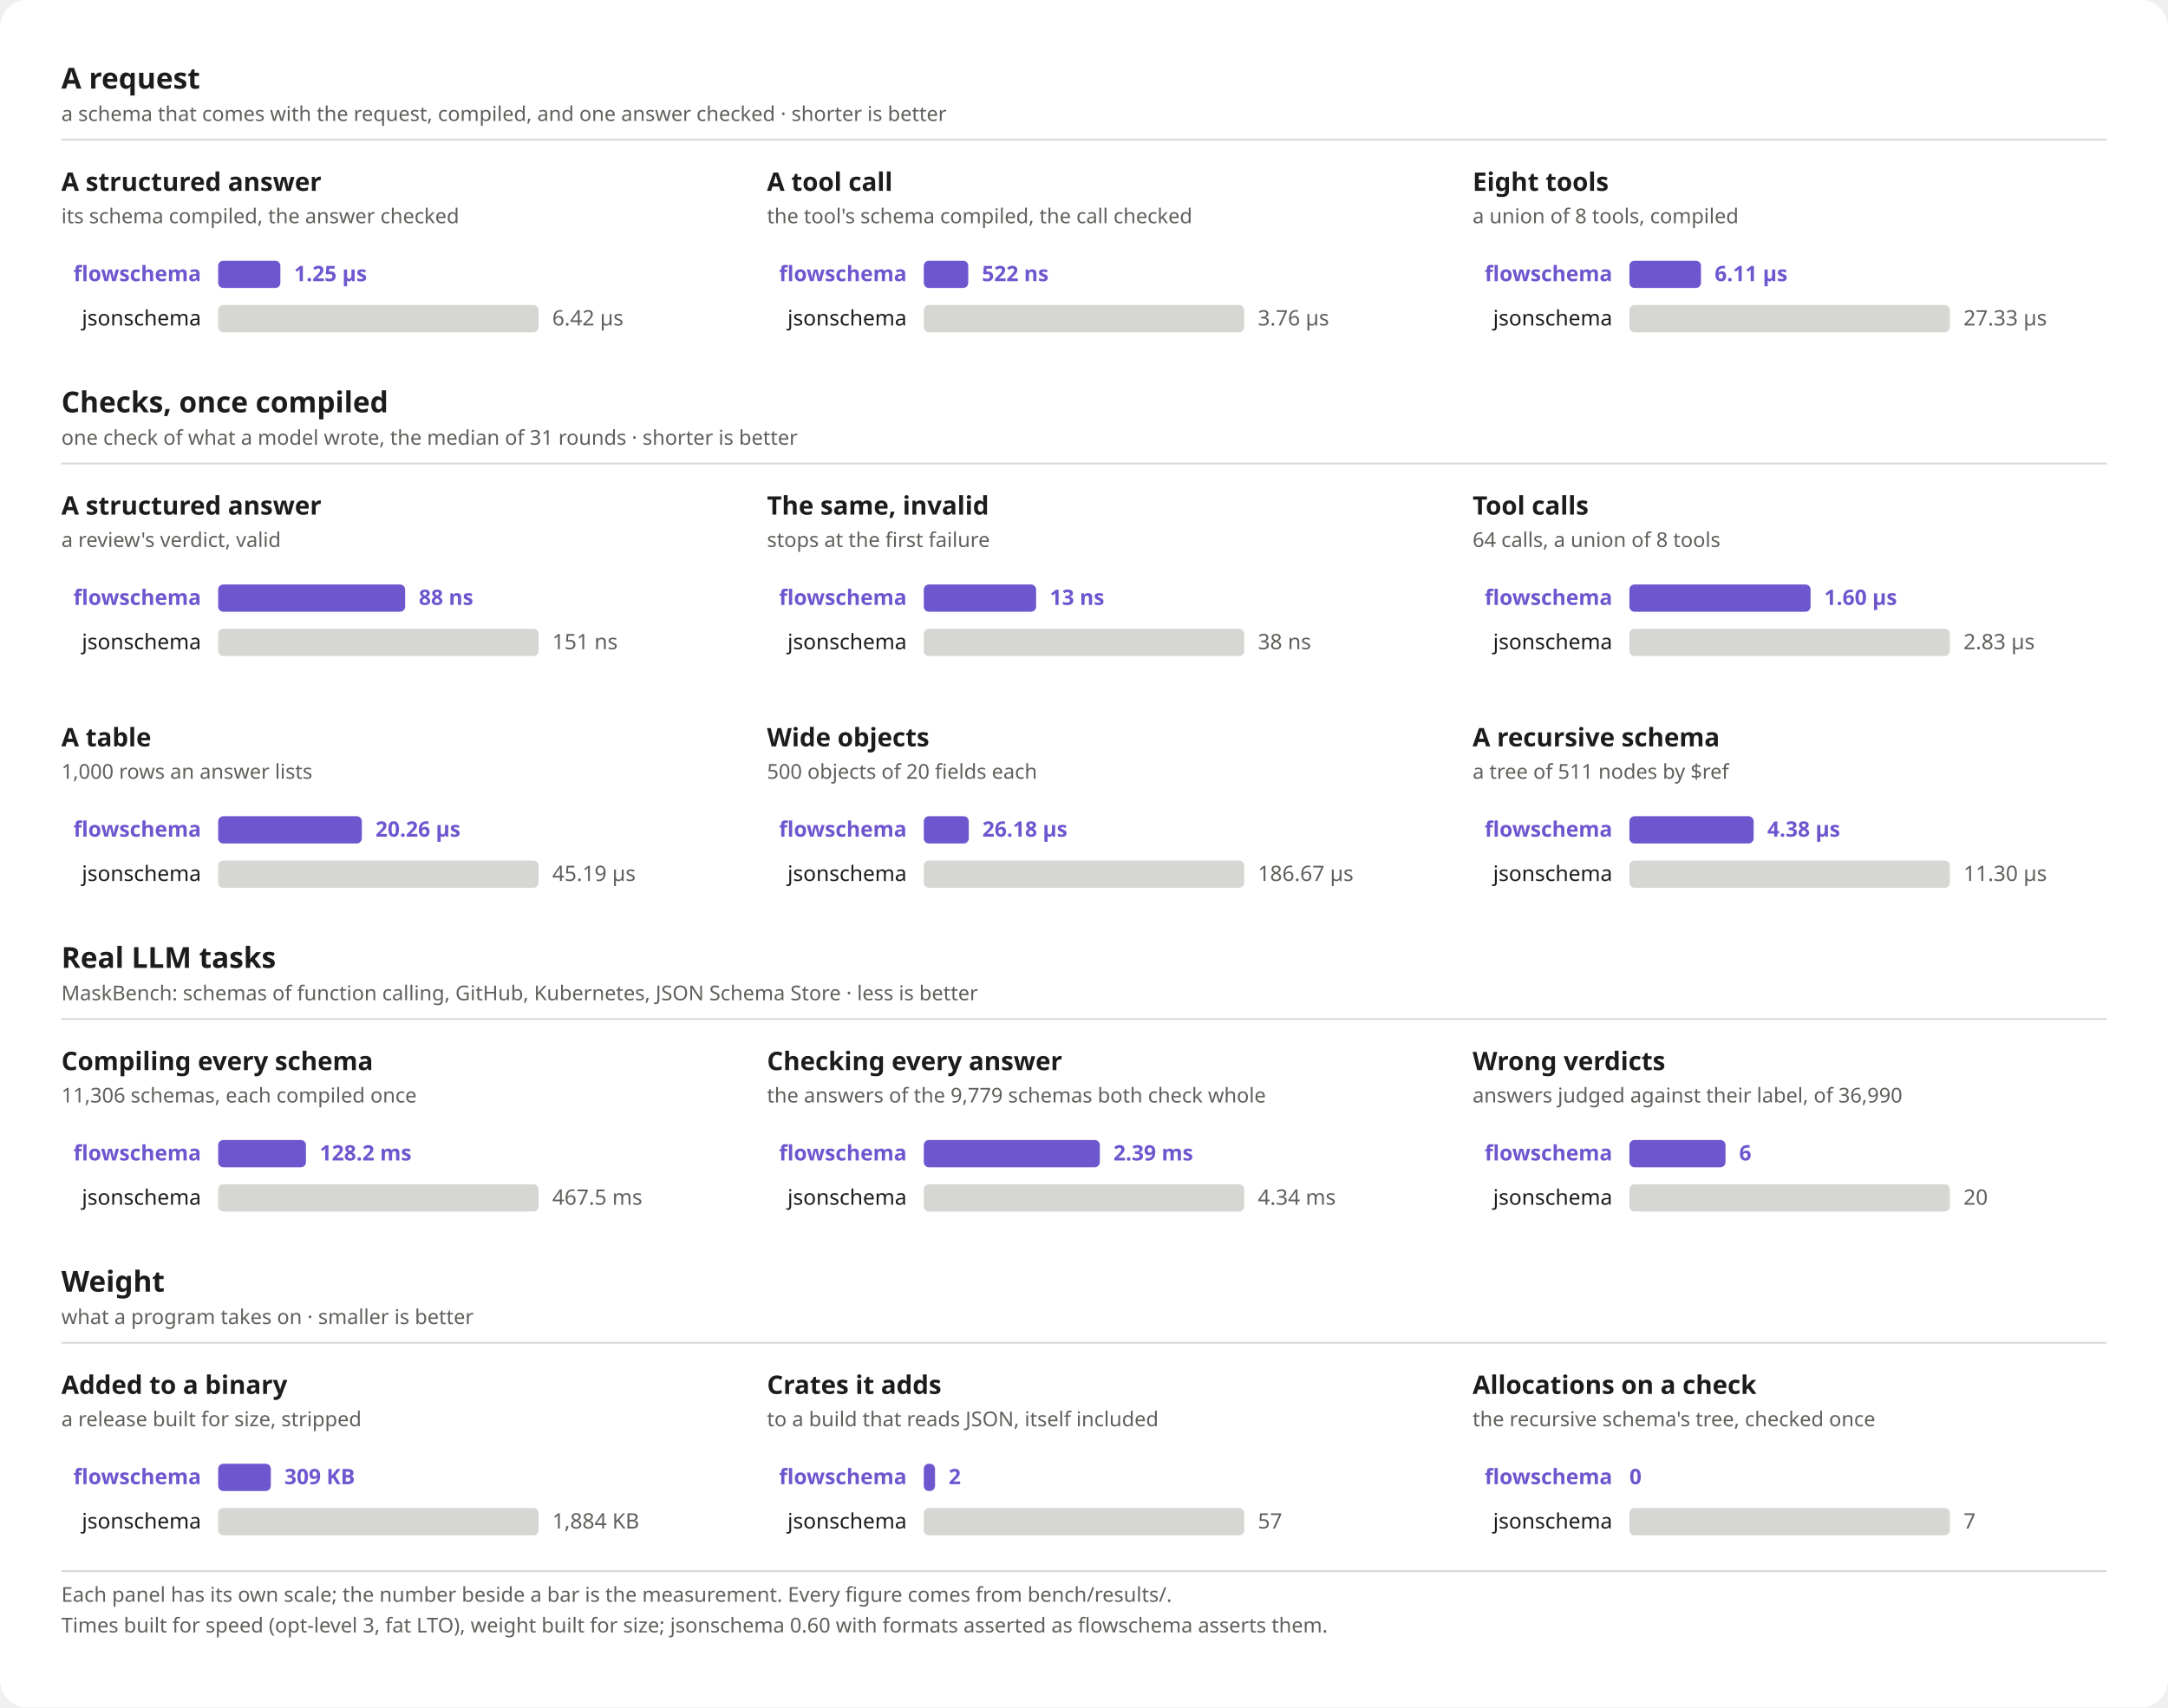
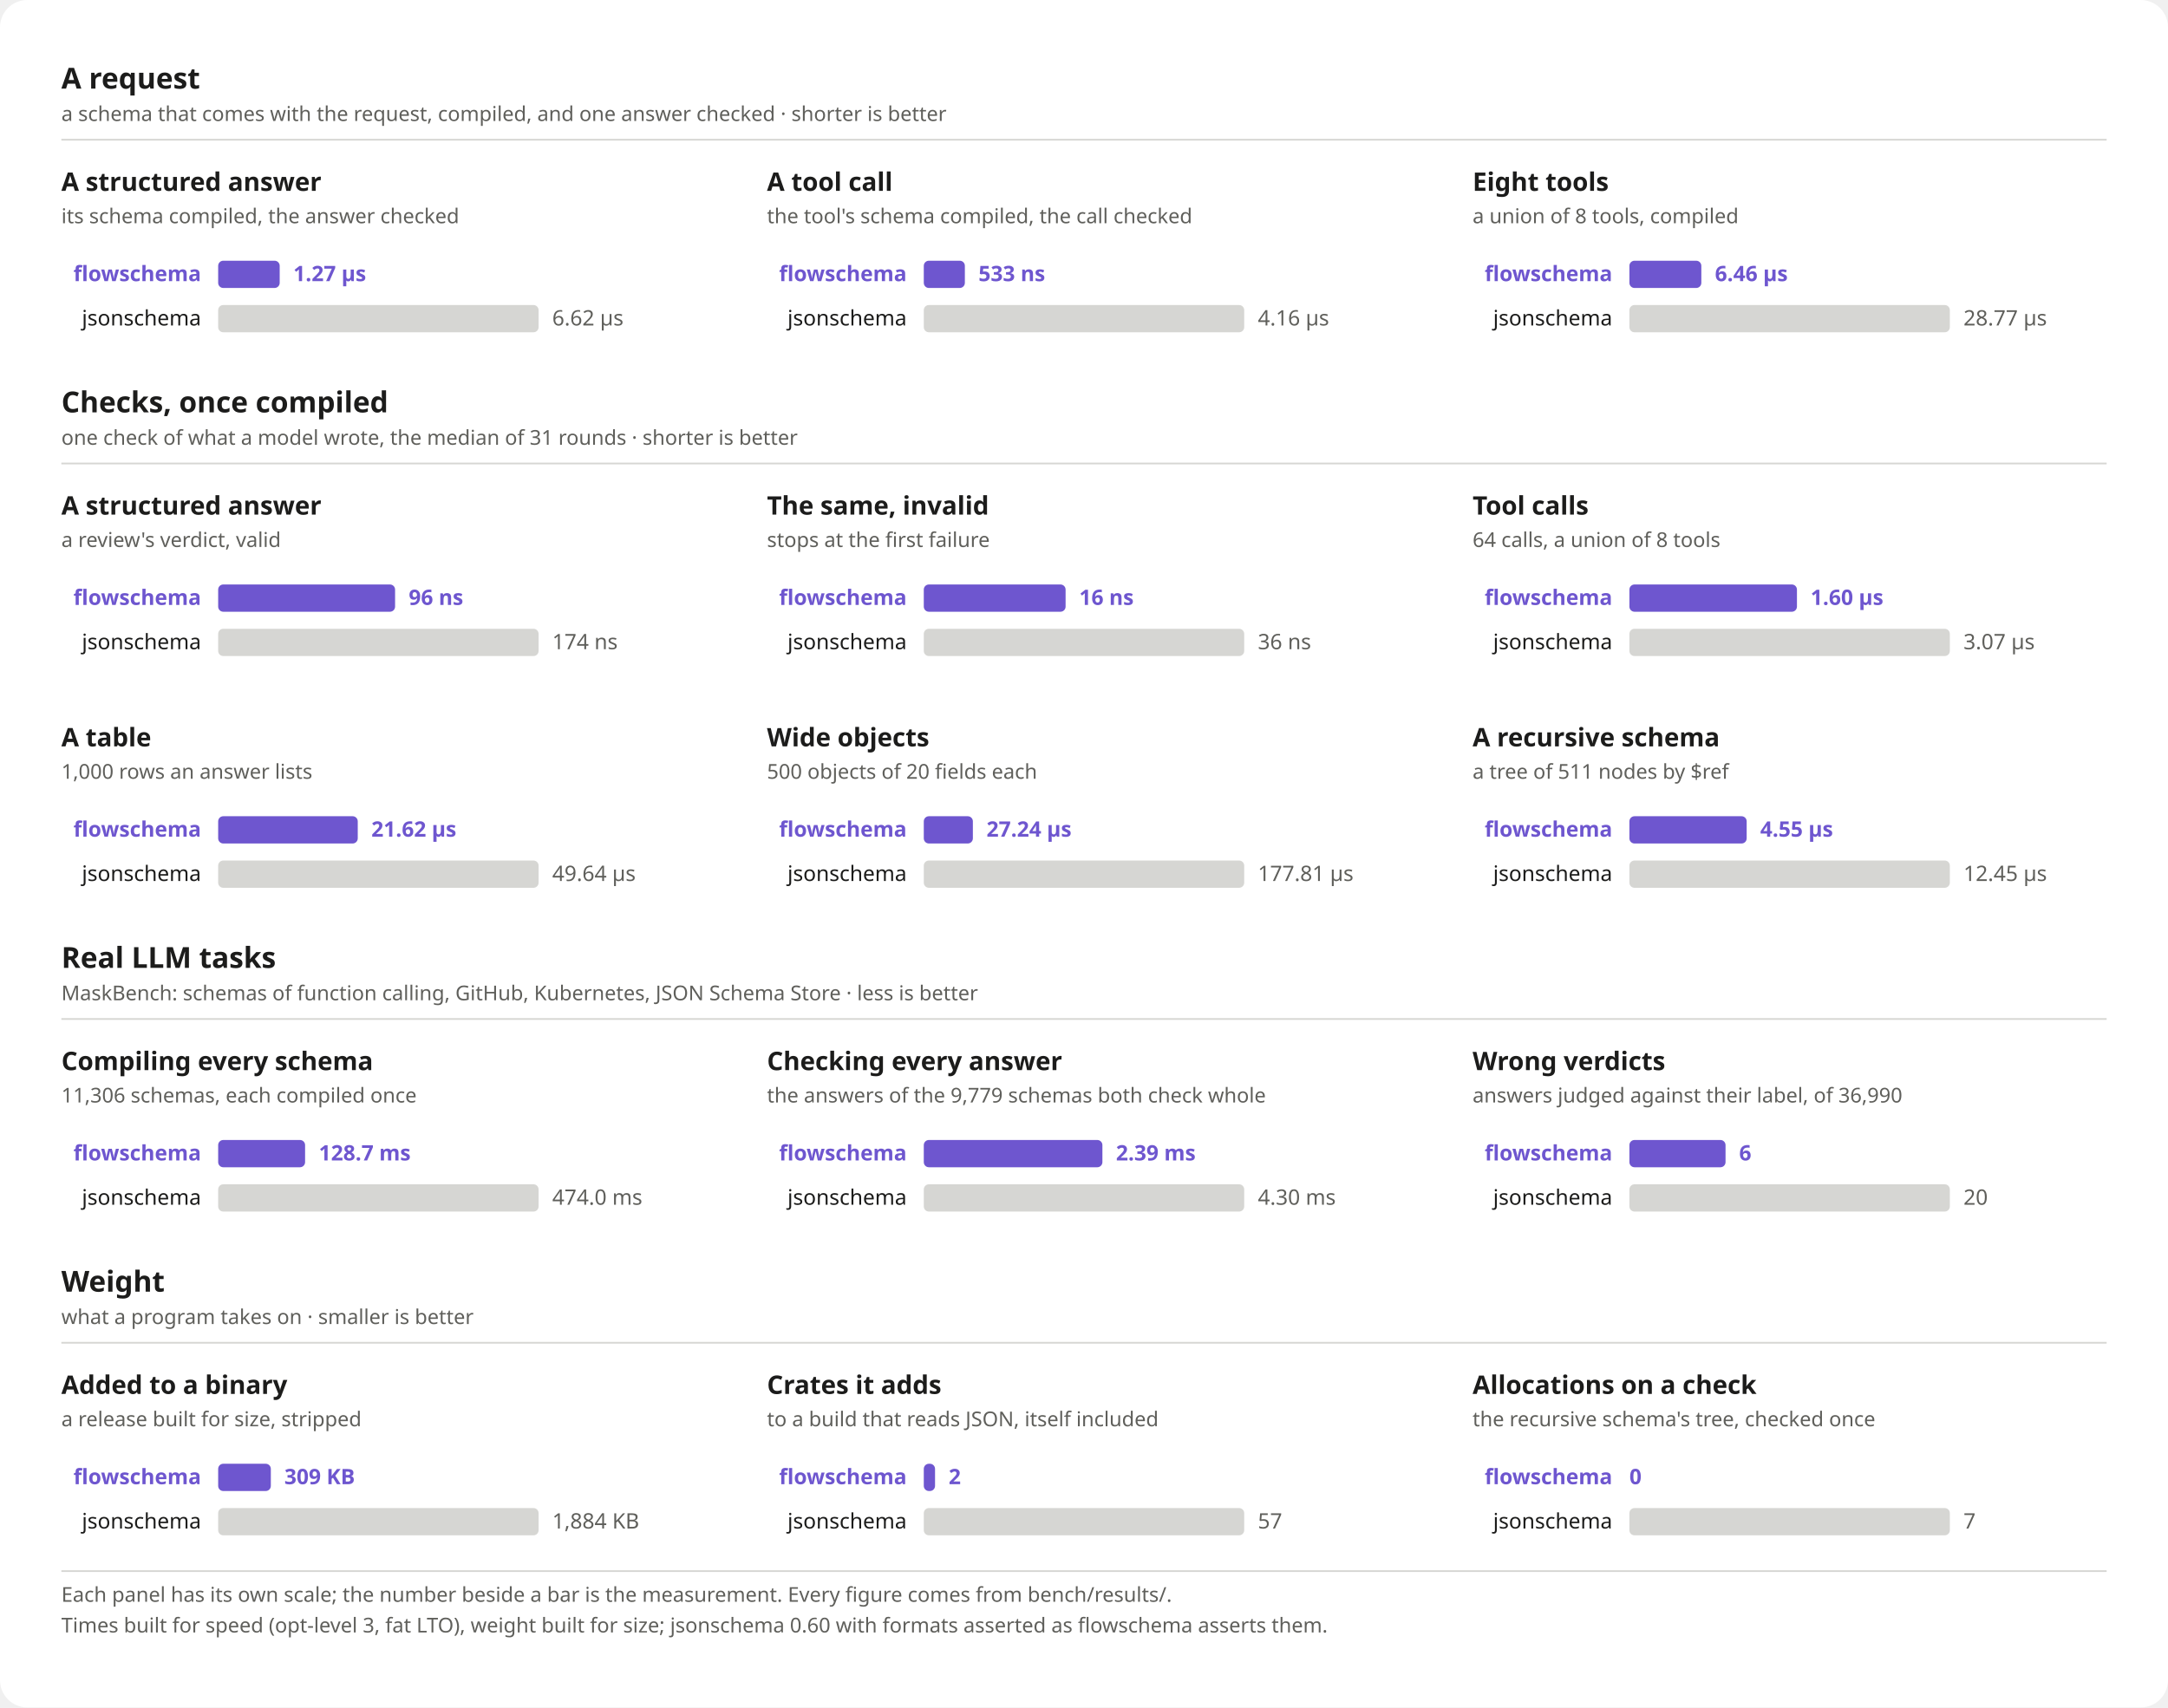
<svg xmlns="http://www.w3.org/2000/svg" width="1272" height="1002" viewBox="0 0 1272 1002">
  <defs>
    <style>
text { font-family: -apple-system, BlinkMacSystemFont, "Segoe UI", "Noto Sans", Helvetica, Arial, sans-serif; fill: #1c1c1b; }
.section { font-size: 17px; font-weight: 700; }
.title { font-size: 15px; font-weight: 600; }
.note { font-size: 12px; fill: #5f5f5b; }
.label, .value { font-size: 12.5px; }
.value { fill: #5f5f5b; font-variant-numeric: tabular-nums; }
.ours { font-size: 12.5px; font-weight: 600; fill: #6e56cf; font-variant-numeric: tabular-nums; }
</style>
  </defs>
  <rect width="1272" height="1002" rx="16" fill="#ffffff" />
  <g transform="translate(36 36)">
    <text x="0" y="16" class="section">A request</text>
    <text x="0" y="35" class="note">a schema that comes with the request, compiled, and one answer checked · shorter is better</text>
    <line x1="0" y1="46" x2="1200" y2="46" stroke="#d6d6d3" />
    <text x="0" y="76" class="title">A structured answer</text>
    <text x="0" y="95" class="note">its schema compiled, the answer checked</text>
    <text x="82" y="129" text-anchor="end" class="ours">flowschema</text>
-     <rect x="92" y="117" width="36.5" height="16" rx="3" fill="#6e56cf" />
-     <text x="136.535" y="129" class="ours">1.25 µs</text>
+     <rect x="92" y="117" width="36.1" height="16" rx="3" fill="#6e56cf" />
+     <text x="136.078" y="129" class="ours">1.27 µs</text>
    <text x="82" y="155" text-anchor="end" class="label">jsonschema</text>
    <rect x="92" y="143" width="188.0" height="16" rx="3" fill="#d6d6d3" />
-     <text x="288" y="155" class="value">6.42 µs</text>
+     <text x="288" y="155" class="value">6.62 µs</text>
    <text x="414" y="76" class="title">A tool call</text>
    <text x="414" y="95" class="note">the tool's schema compiled, the call checked</text>
    <text x="496" y="129" text-anchor="end" class="ours">flowschema</text>
-     <rect x="506" y="117" width="26.1" height="16" rx="3" fill="#6e56cf" />
-     <text x="540.11" y="129" class="ours">522 ns</text>
+     <rect x="506" y="117" width="24.1" height="16" rx="3" fill="#6e56cf" />
+     <text x="538.09" y="129" class="ours">533 ns</text>
    <text x="496" y="155" text-anchor="end" class="label">jsonschema</text>
    <rect x="506" y="143" width="188.0" height="16" rx="3" fill="#d6d6d3" />
-     <text x="702" y="155" class="value">3.76 µs</text>
+     <text x="702" y="155" class="value">4.16 µs</text>
    <text x="828" y="76" class="title">Eight tools</text>
    <text x="828" y="95" class="note">a union of 8 tools, compiled</text>
    <text x="910" y="129" text-anchor="end" class="ours">flowschema</text>
-     <rect x="920" y="117" width="42.0" height="16" rx="3" fill="#6e56cf" />
-     <text x="970.017" y="129" class="ours">6.11 µs</text>
+     <rect x="920" y="117" width="42.2" height="16" rx="3" fill="#6e56cf" />
+     <text x="970.197" y="129" class="ours">6.46 µs</text>
    <text x="910" y="155" text-anchor="end" class="label">jsonschema</text>
    <rect x="920" y="143" width="188.0" height="16" rx="3" fill="#d6d6d3" />
-     <text x="1116" y="155" class="value">27.33 µs</text>
+     <text x="1116" y="155" class="value">28.77 µs</text>
    <text x="0" y="206" class="section">Checks, once compiled</text>
    <text x="0" y="225" class="note">one check of what a model wrote, the median of 31 rounds · shorter is better</text>
    <line x1="0" y1="236" x2="1200" y2="236" stroke="#d6d6d3" />
    <text x="0" y="266" class="title">A structured answer</text>
    <text x="0" y="285" class="note">a review's verdict, valid</text>
    <text x="82" y="319" text-anchor="end" class="ours">flowschema</text>
-     <rect x="92" y="307" width="109.7" height="16" rx="3" fill="#6e56cf" />
-     <text x="209.724" y="319" class="ours">88 ns</text>
+     <rect x="92" y="307" width="103.8" height="16" rx="3" fill="#6e56cf" />
+     <text x="203.832" y="319" class="ours">96 ns</text>
    <text x="82" y="345" text-anchor="end" class="label">jsonschema</text>
    <rect x="92" y="333" width="188.0" height="16" rx="3" fill="#d6d6d3" />
-     <text x="288" y="345" class="value">151 ns</text>
+     <text x="288" y="345" class="value">174 ns</text>
    <text x="414" y="266" class="title">The same, invalid</text>
    <text x="414" y="285" class="note">stops at the first failure</text>
    <text x="496" y="319" text-anchor="end" class="ours">flowschema</text>
-     <rect x="506" y="307" width="65.9" height="16" rx="3" fill="#6e56cf" />
-     <text x="579.943" y="319" class="ours">13 ns</text>
+     <rect x="506" y="307" width="83.2" height="16" rx="3" fill="#6e56cf" />
+     <text x="597.181" y="319" class="ours">16 ns</text>
    <text x="496" y="345" text-anchor="end" class="label">jsonschema</text>
    <rect x="506" y="333" width="188.0" height="16" rx="3" fill="#d6d6d3" />
-     <text x="702" y="345" class="value">38 ns</text>
+     <text x="702" y="345" class="value">36 ns</text>
    <text x="828" y="266" class="title">Tool calls</text>
    <text x="828" y="285" class="note">64 calls, a union of 8 tools</text>
    <text x="910" y="319" text-anchor="end" class="ours">flowschema</text>
-     <rect x="920" y="307" width="106.3" height="16" rx="3" fill="#6e56cf" />
-     <text x="1034.286" y="319" class="ours">1.60 µs</text>
+     <rect x="920" y="307" width="98.3" height="16" rx="3" fill="#6e56cf" />
+     <text x="1026.281" y="319" class="ours">1.60 µs</text>
    <text x="910" y="345" text-anchor="end" class="label">jsonschema</text>
    <rect x="920" y="333" width="188.0" height="16" rx="3" fill="#d6d6d3" />
-     <text x="1116" y="345" class="value">2.83 µs</text>
+     <text x="1116" y="345" class="value">3.07 µs</text>
    <text x="0" y="402" class="title">A table</text>
    <text x="0" y="421" class="note">1,000 rows an answer lists</text>
    <text x="82" y="455" text-anchor="end" class="ours">flowschema</text>
-     <rect x="92" y="443" width="84.3" height="16" rx="3" fill="#6e56cf" />
-     <text x="184.276" y="455" class="ours">20.26 µs</text>
+     <rect x="92" y="443" width="81.9" height="16" rx="3" fill="#6e56cf" />
+     <text x="181.876" y="455" class="ours">21.62 µs</text>
    <text x="82" y="481" text-anchor="end" class="label">jsonschema</text>
    <rect x="92" y="469" width="188.0" height="16" rx="3" fill="#d6d6d3" />
-     <text x="288" y="481" class="value">45.19 µs</text>
+     <text x="288" y="481" class="value">49.64 µs</text>
    <text x="414" y="402" class="title">Wide objects</text>
    <text x="414" y="421" class="note">500 objects of 20 fields each</text>
    <text x="496" y="455" text-anchor="end" class="ours">flowschema</text>
-     <rect x="506" y="443" width="26.4" height="16" rx="3" fill="#6e56cf" />
-     <text x="540.366" y="455" class="ours">26.18 µs</text>
+     <rect x="506" y="443" width="28.8" height="16" rx="3" fill="#6e56cf" />
+     <text x="542.797" y="455" class="ours">27.24 µs</text>
    <text x="496" y="481" text-anchor="end" class="label">jsonschema</text>
    <rect x="506" y="469" width="188.0" height="16" rx="3" fill="#d6d6d3" />
-     <text x="702" y="481" class="value">186.67 µs</text>
+     <text x="702" y="481" class="value">177.81 µs</text>
    <text x="828" y="402" class="title">A recursive schema</text>
    <text x="828" y="421" class="note">a tree of 511 nodes by $ref</text>
    <text x="910" y="455" text-anchor="end" class="ours">flowschema</text>
-     <rect x="920" y="443" width="72.9" height="16" rx="3" fill="#6e56cf" />
-     <text x="1000.914" y="455" class="ours">4.38 µs</text>
+     <rect x="920" y="443" width="68.8" height="16" rx="3" fill="#6e56cf" />
+     <text x="996.75" y="455" class="ours">4.55 µs</text>
    <text x="910" y="481" text-anchor="end" class="label">jsonschema</text>
    <rect x="920" y="469" width="188.0" height="16" rx="3" fill="#d6d6d3" />
-     <text x="1116" y="481" class="value">11.30 µs</text>
+     <text x="1116" y="481" class="value">12.45 µs</text>
    <text x="0" y="532" class="section">Real LLM tasks</text>
    <text x="0" y="551" class="note">MaskBench: schemas of function calling, GitHub, Kubernetes, JSON Schema Store · less is better</text>
    <line x1="0" y1="562" x2="1200" y2="562" stroke="#d6d6d3" />
    <text x="0" y="592" class="title">Compiling every schema</text>
    <text x="0" y="611" class="note">11,306 schemas, each compiled once</text>
    <text x="82" y="645" text-anchor="end" class="ours">flowschema</text>
-     <rect x="92" y="633" width="51.5" height="16" rx="3" fill="#6e56cf" />
-     <text x="151.538" y="645" class="ours">128.2 ms</text>
+     <rect x="92" y="633" width="51.0" height="16" rx="3" fill="#6e56cf" />
+     <text x="151.043" y="645" class="ours">128.7 ms</text>
    <text x="82" y="671" text-anchor="end" class="label">jsonschema</text>
    <rect x="92" y="659" width="188.0" height="16" rx="3" fill="#d6d6d3" />
-     <text x="288" y="671" class="value">467.5 ms</text>
+     <text x="288" y="671" class="value">474.0 ms</text>
    <text x="414" y="592" class="title">Checking every answer</text>
    <text x="414" y="611" class="note">the answers of the 9,779 schemas both check whole</text>
    <text x="496" y="645" text-anchor="end" class="ours">flowschema</text>
-     <rect x="506" y="633" width="103.3" height="16" rx="3" fill="#6e56cf" />
-     <text x="617.27" y="645" class="ours">2.39 ms</text>
+     <rect x="506" y="633" width="104.8" height="16" rx="3" fill="#6e56cf" />
+     <text x="618.751" y="645" class="ours">2.39 ms</text>
    <text x="496" y="671" text-anchor="end" class="label">jsonschema</text>
    <rect x="506" y="659" width="188.0" height="16" rx="3" fill="#d6d6d3" />
-     <text x="702" y="671" class="value">4.34 ms</text>
+     <text x="702" y="671" class="value">4.30 ms</text>
    <text x="828" y="592" class="title">Wrong verdicts</text>
    <text x="828" y="611" class="note">answers judged against their label, of 36,990</text>
    <text x="910" y="645" text-anchor="end" class="ours">flowschema</text>
    <rect x="920" y="633" width="56.4" height="16" rx="3" fill="#6e56cf" />
    <text x="984.4" y="645" class="ours">6</text>
    <text x="910" y="671" text-anchor="end" class="label">jsonschema</text>
    <rect x="920" y="659" width="188.0" height="16" rx="3" fill="#d6d6d3" />
    <text x="1116" y="671" class="value">20</text>
    <text x="0" y="722" class="section">Weight</text>
    <text x="0" y="741" class="note">what a program takes on · smaller is better</text>
    <line x1="0" y1="752" x2="1200" y2="752" stroke="#d6d6d3" />
    <text x="0" y="782" class="title">Added to a binary</text>
    <text x="0" y="801" class="note">a release built for size, stripped</text>
    <text x="82" y="835" text-anchor="end" class="ours">flowschema</text>
    <rect x="92" y="823" width="30.9" height="16" rx="3" fill="#6e56cf" />
    <text x="130.851" y="835" class="ours">309 KB</text>
    <text x="82" y="861" text-anchor="end" class="label">jsonschema</text>
    <rect x="92" y="849" width="188.0" height="16" rx="3" fill="#d6d6d3" />
    <text x="288" y="861" class="value">1,884 KB</text>
    <text x="414" y="782" class="title">Crates it adds</text>
    <text x="414" y="801" class="note">to a build that reads JSON, itself included</text>
    <text x="496" y="835" text-anchor="end" class="ours">flowschema</text>
    <rect x="506" y="823" width="6.6" height="16" rx="3" fill="#6e56cf" />
    <text x="520.596" y="835" class="ours">2</text>
    <text x="496" y="861" text-anchor="end" class="label">jsonschema</text>
    <rect x="506" y="849" width="188.0" height="16" rx="3" fill="#d6d6d3" />
    <text x="702" y="861" class="value">57</text>
    <text x="828" y="782" class="title">Allocations on a check</text>
    <text x="828" y="801" class="note">the recursive schema's tree, checked once</text>
    <text x="910" y="835" text-anchor="end" class="ours">flowschema</text>
    <text x="920" y="835" class="ours">0</text>
    <text x="910" y="861" text-anchor="end" class="label">jsonschema</text>
    <rect x="920" y="849" width="188.0" height="16" rx="3" fill="#d6d6d3" />
    <text x="1116" y="861" class="value">7</text>
    <line x1="0" y1="886" x2="1200" y2="886" stroke="#d6d6d3" />
    <text x="0" y="904" class="note">Each panel has its own scale; the number beside a bar is the measurement. Every figure comes from bench/results/.</text>
    <text x="0" y="922" class="note">Times built for speed (opt-level 3, fat LTO), weight built for size; jsonschema 0.60 with formats asserted as flowschema asserts them.</text>
  </g>
</svg>
